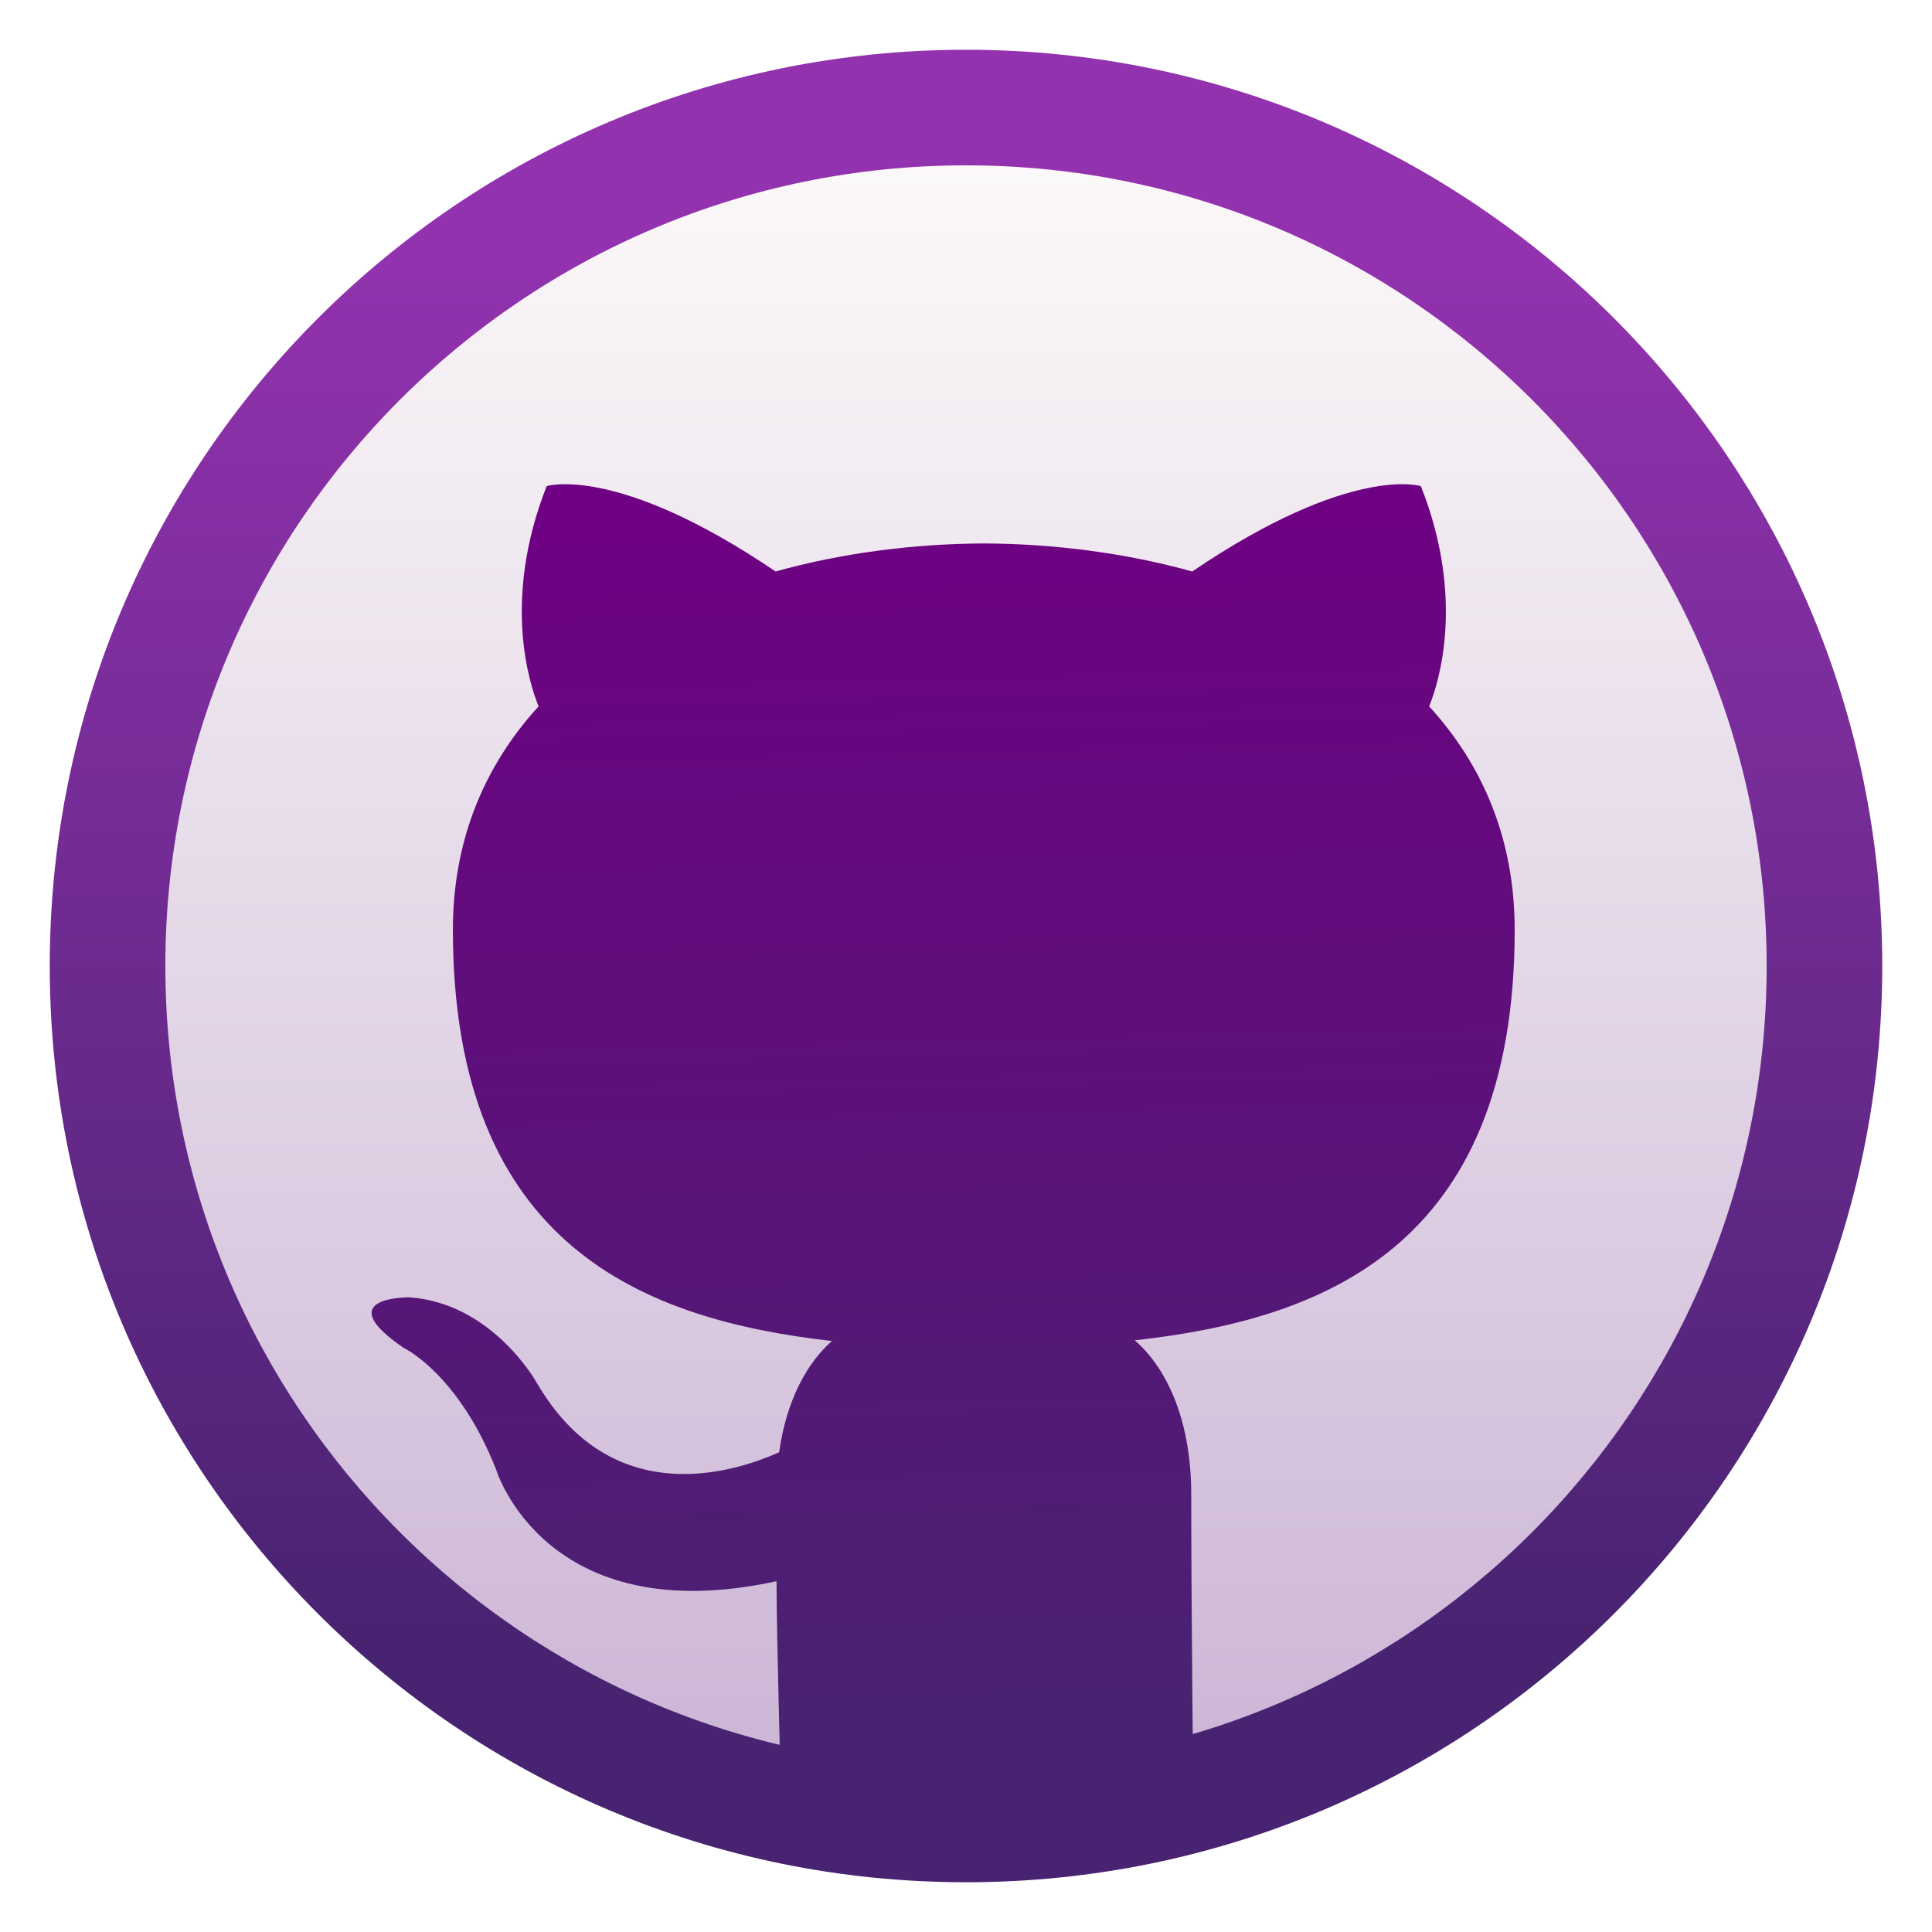
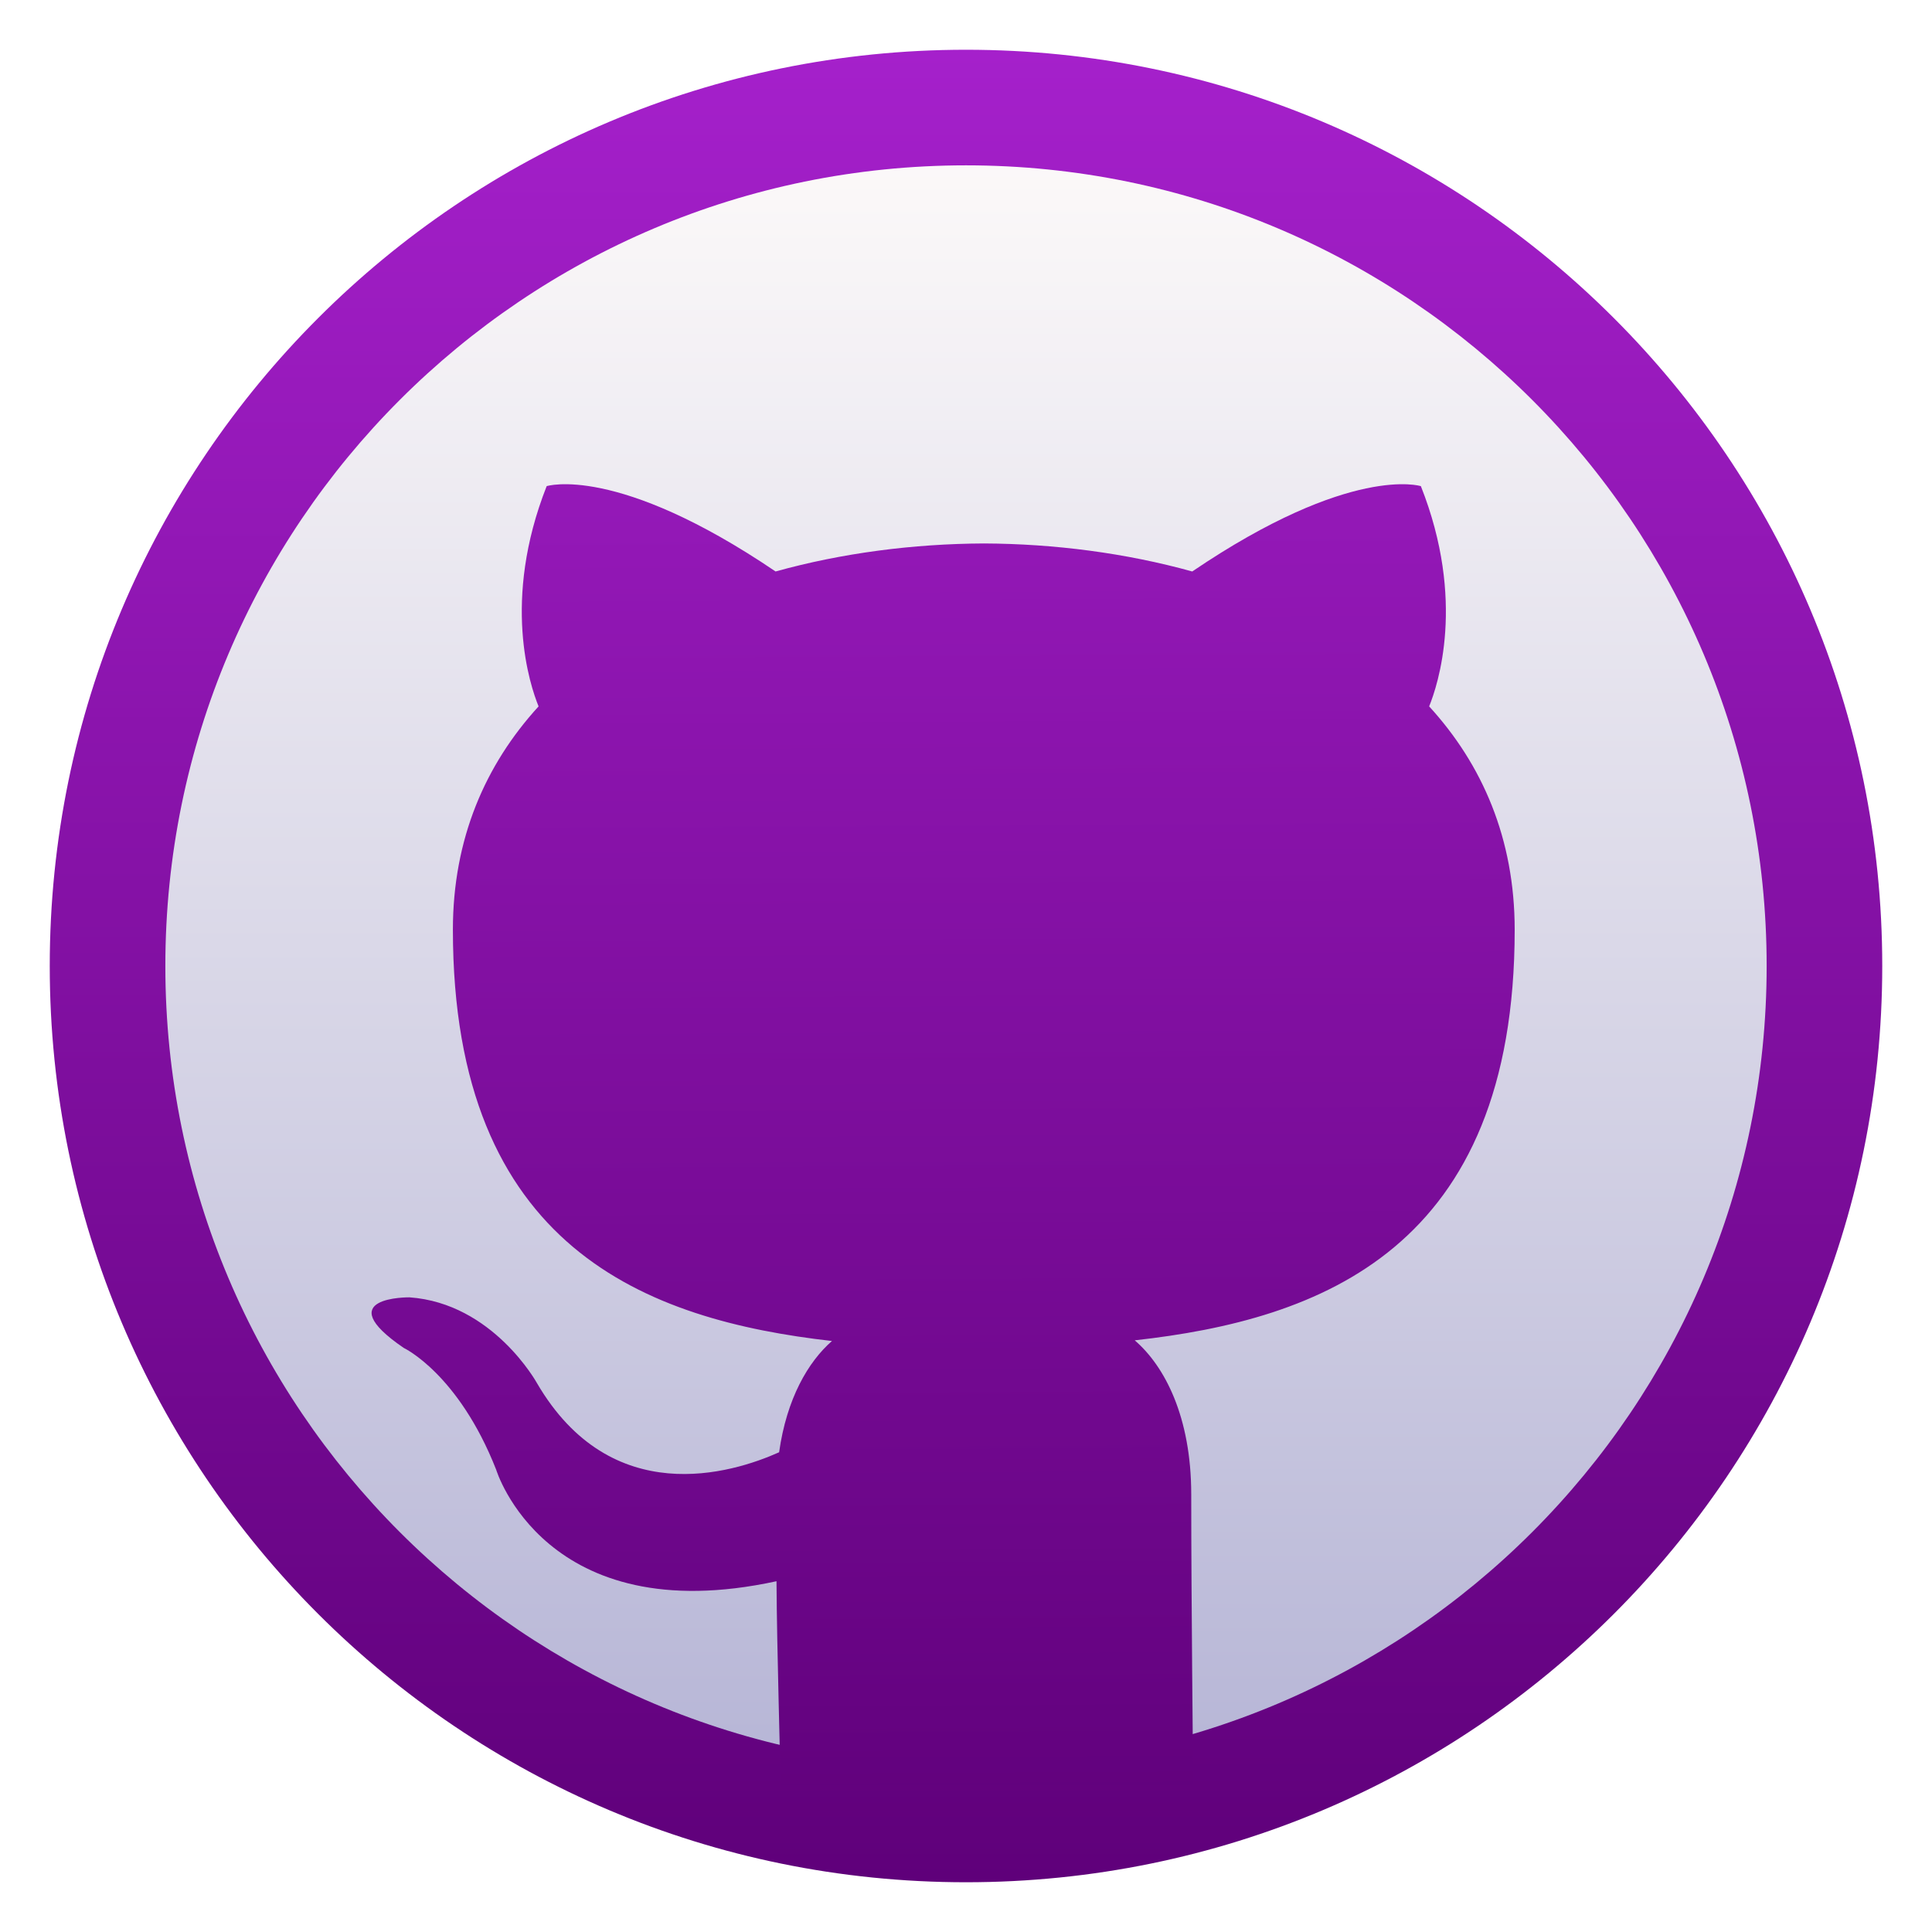
- <svg xmlns="http://www.w3.org/2000/svg" clip-rule="evenodd" fill-rule="evenodd" stroke-linejoin="round" stroke-miterlimit="2" viewBox="0 0 48 48" version="1.1" id="svg7">
-   <defs id="defs7" />
-   <linearGradient id="a" x2="1" gradientTransform="matrix(0 -35.3911 35.3911 0 968.766 41.2823)" gradientUnits="userSpaceOnUse">
-     <stop stop-color="#47003a" offset="0" id="stop1" style="stop-color:#482371;stop-opacity:1;" />
-     <stop stop-color="#6d0080" offset="1" id="stop2" style="stop-color:#9332af;stop-opacity:1;" />
+ <svg xmlns="http://www.w3.org/2000/svg" xmlns:xlink="http://www.w3.org/1999/xlink" clip-rule="evenodd" fill-rule="evenodd" stroke-linejoin="round" stroke-miterlimit="2" viewBox="0 0 48 48" version="1.1" id="svg7">
+   <defs id="defs7">
+     <linearGradient id="linearGradient97">
+       <stop style="stop-color:#5f007a;stop-opacity:1;" offset="0" id="stop96" />
+       <stop style="stop-color:#a520cb;stop-opacity:1;" offset="1" id="stop97" />
+     </linearGradient>
+     <linearGradient id="linearGradient94">
+       <stop style="stop-color:#54006c;stop-opacity:1;" offset="0" id="stop94" />
+       <stop style="stop-color:#a520cb;stop-opacity:1;" offset="1" id="stop95" />
+     </linearGradient>
+     <linearGradient id="linearGradient93" x2="0.5" gradientTransform="matrix(0,-35.3911,35.3911,0,968.766,41.2823)" gradientUnits="userSpaceOnUse" x1="0.5" y1="-0.5" y2="0.5" spreadMethod="pad">
+       <stop stop-color="#47003a" offset="0" id="stop92" style="stop-color:#54006c;stop-opacity:1;" />
+       <stop stop-color="#6d0080" offset="1" id="stop93" style="stop-color:#a520cb;stop-opacity:1;" />
+     </linearGradient>
+     <linearGradient id="linearGradient91" x2="1" gradientTransform="matrix(0,-35.3911,35.3911,0,968.766,41.2823)" gradientUnits="userSpaceOnUse" x1="-1.1496262e-09" y1="0" y2="0" spreadMethod="pad">
+       <stop stop-color="#47003a" offset="0" id="stop90" style="stop-color:#54006c;stop-opacity:1;" />
+       <stop stop-color="#6d0080" offset="1" id="stop91" style="stop-color:#bd16ed;stop-opacity:0.319;" />
+     </linearGradient>
+     <linearGradient id="linearGradient89" x2="1" gradientTransform="matrix(0,-35.3911,35.3911,0,968.766,41.2823)" gradientUnits="userSpaceOnUse" x1="-1.1496262e-09" y1="0" y2="0" spreadMethod="pad">
+       <stop stop-color="#47003a" offset="0" id="stop88" style="stop-color:#54006c;stop-opacity:1;" />
+       <stop stop-color="#6d0080" offset="1" id="stop89" style="stop-color:#bd16ed;stop-opacity:0.319;" />
+     </linearGradient>
+     <linearGradient id="linearGradient87" x2="1" gradientTransform="matrix(0,-35.3911,35.3911,0,968.766,41.2823)" gradientUnits="userSpaceOnUse" x1="-1.1496262e-09" y1="0" y2="0" spreadMethod="pad">
+       <stop stop-color="#47003a" offset="0" id="stop86" style="stop-color:#54006c;stop-opacity:1;" />
+       <stop stop-color="#6d0080" offset="1" id="stop87" style="stop-color:#bd16ed;stop-opacity:0.326;" />
+     </linearGradient>
+     <linearGradient id="linearGradient85" x2="1" gradientTransform="matrix(0,-35.3911,35.3911,0,968.766,41.2823)" gradientUnits="userSpaceOnUse" x1="-1.1496262e-09" y1="0" y2="0" spreadMethod="pad">
+       <stop stop-color="#47003a" offset="0" id="stop84" style="stop-color:#54006c;stop-opacity:1;" />
+       <stop stop-color="#6d0080" offset="1" id="stop85" style="stop-color:#bd16ed;stop-opacity:0.326;" />
+     </linearGradient>
+     <linearGradient id="linearGradient83" x2="1" gradientTransform="matrix(0,-35.3911,35.3911,0,968.766,41.2823)" gradientUnits="userSpaceOnUse" x1="-1.1496262e-09" y1="0" y2="0" spreadMethod="pad">
+       <stop stop-color="#47003a" offset="0" id="stop82" style="stop-color:#54006c;stop-opacity:1;" />
+       <stop stop-color="#6d0080" offset="1" id="stop83" style="stop-color:#a520cb;stop-opacity:1;" />
+     </linearGradient>
+     <linearGradient id="linearGradient81" x2="1" gradientTransform="matrix(0,-35.3911,35.3911,0,968.766,41.2823)" gradientUnits="userSpaceOnUse" x1="-1.1496262e-09" y1="0" y2="0" spreadMethod="pad">
+       <stop stop-color="#47003a" offset="0" id="stop80" style="stop-color:#54006c;stop-opacity:1;" />
+       <stop stop-color="#6d0080" offset="1" id="stop81" style="stop-color:#a520cb;stop-opacity:1;" />
+     </linearGradient>
+     <linearGradient id="linearGradient78" x2="1" gradientTransform="matrix(0,-35.3911,35.3911,0,968.766,41.2823)" gradientUnits="userSpaceOnUse" x1="-1.1496262e-09" y1="0" y2="0" spreadMethod="pad">
+       <stop stop-color="#47003a" offset="0" id="stop77" style="stop-color:#54006c;stop-opacity:1;" />
+       <stop stop-color="#6d0080" offset="1" id="stop78" style="stop-color:#505051;stop-opacity:1;" />
+     </linearGradient>
+     <linearGradient id="linearGradient76" x2="1" gradientTransform="matrix(0,-35.3911,35.3911,0,968.766,41.2823)" gradientUnits="userSpaceOnUse" x1="-1.1496262e-09" y1="0" y2="0" spreadMethod="pad">
+       <stop stop-color="#47003a" offset="0" id="stop75" style="stop-color:#54006c;stop-opacity:1;" />
+       <stop stop-color="#6d0080" offset="1" id="stop76" style="stop-color:#4d4d4d;stop-opacity:1;" />
+     </linearGradient>
+     <linearGradient id="linearGradient74" x2="1" gradientTransform="matrix(0,-35.3911,35.3911,0,968.766,41.2823)" gradientUnits="userSpaceOnUse" x1="-1.1496262e-09" y1="0" y2="0" spreadMethod="pad">
+       <stop stop-color="#47003a" offset="0" id="stop73" style="stop-color:#54006c;stop-opacity:1;" />
+       <stop stop-color="#6d0080" offset="1" id="stop74" style="stop-color:#4d4b4e;stop-opacity:1;" />
+     </linearGradient>
+     <linearGradient id="linearGradient72" x2="1" gradientTransform="matrix(0,-35.3911,35.3911,0,968.766,41.2823)" gradientUnits="userSpaceOnUse" x1="-1.1496262e-09" y1="0" y2="0" spreadMethod="pad">
+       <stop stop-color="#47003a" offset="0" id="stop71" style="stop-color:#54006c;stop-opacity:1;" />
+       <stop stop-color="#6d0080" offset="1" id="stop72" style="stop-color:#66456f;stop-opacity:1;" />
+     </linearGradient>
+     <linearGradient id="linearGradient70" x2="1" gradientTransform="matrix(0,-35.3911,35.3911,0,968.766,41.2823)" gradientUnits="userSpaceOnUse" x1="-1.1496262e-09" y1="0" y2="0" spreadMethod="pad">
+       <stop stop-color="#47003a" offset="0" id="stop69" style="stop-color:#54006c;stop-opacity:1;" />
+       <stop stop-color="#6d0080" offset="1" id="stop70" style="stop-color:#9748ae;stop-opacity:1;" />
+     </linearGradient>
+     <linearGradient id="linearGradient68" x2="1" gradientTransform="matrix(0,-35.3911,35.3911,0,968.766,41.2823)" gradientUnits="userSpaceOnUse" x1="-1.1496262e-09" y1="0" y2="0" spreadMethod="pad">
+       <stop stop-color="#47003a" offset="0" id="stop67" style="stop-color:#54006c;stop-opacity:1;" />
+       <stop stop-color="#6d0080" offset="1" id="stop68" style="stop-color:#a94cc4;stop-opacity:1;" />
+     </linearGradient>
+     <linearGradient id="linearGradient66" x2="1" gradientTransform="matrix(0,-35.3911,35.3911,0,968.766,41.2823)" gradientUnits="userSpaceOnUse" x1="-1.1496262e-09" y1="0" y2="0" spreadMethod="pad">
+       <stop stop-color="#47003a" offset="0" id="stop65" style="stop-color:#54006c;stop-opacity:1;" />
+       <stop stop-color="#6d0080" offset="1" id="stop66" style="stop-color:#ad4dc8;stop-opacity:1;" />
+     </linearGradient>
+     <linearGradient id="linearGradient64" x2="1" gradientTransform="matrix(0,-35.3911,35.3911,0,968.766,41.2823)" gradientUnits="userSpaceOnUse" x1="-1.1496262e-09" y1="0" y2="0" spreadMethod="pad">
+       <stop stop-color="#47003a" offset="0" id="stop63" style="stop-color:#54006c;stop-opacity:1;" />
+       <stop stop-color="#6d0080" offset="1" id="stop64" style="stop-color:#ad4cc9;stop-opacity:1;" />
+     </linearGradient>
+     <linearGradient id="linearGradient62" x2="1" gradientTransform="matrix(0,-35.3911,35.3911,0,968.766,41.2823)" gradientUnits="userSpaceOnUse" x1="-1.1496262e-09" y1="0" y2="0" spreadMethod="pad">
+       <stop stop-color="#47003a" offset="0" id="stop61" style="stop-color:#54006c;stop-opacity:1;" />
+       <stop stop-color="#6d0080" offset="1" id="stop62" style="stop-color:#ed4d16;stop-opacity:1;" />
+     </linearGradient>
+     <linearGradient id="linearGradient60" x2="1" gradientTransform="matrix(0,-35.3911,35.3911,0,968.766,41.2823)" gradientUnits="userSpaceOnUse" x1="-1.1496262e-09" y1="0" y2="0" spreadMethod="pad">
+       <stop stop-color="#47003a" offset="0" id="stop59" style="stop-color:#54006c;stop-opacity:1;" />
+       <stop stop-color="#6d0080" offset="1" id="stop60" style="stop-color:#ed4e16;stop-opacity:1;" />
+     </linearGradient>
+     <linearGradient id="linearGradient58" x2="1" gradientTransform="matrix(0,-35.3911,35.3911,0,968.766,41.2823)" gradientUnits="userSpaceOnUse" x1="-1.1496262e-09" y1="0" y2="0" spreadMethod="pad">
+       <stop stop-color="#47003a" offset="0" id="stop57" style="stop-color:#54006c;stop-opacity:1;" />
+       <stop stop-color="#6d0080" offset="1" id="stop58" style="stop-color:#ed4d16;stop-opacity:1;" />
+     </linearGradient>
+     <linearGradient id="linearGradient56" x2="1" gradientTransform="matrix(0,-35.3911,35.3911,0,968.766,41.2823)" gradientUnits="userSpaceOnUse" x1="-1.1496262e-09" y1="0" y2="0" spreadMethod="pad">
+       <stop stop-color="#47003a" offset="0" id="stop55" style="stop-color:#54006c;stop-opacity:1;" />
+       <stop stop-color="#6d0080" offset="1" id="stop56" style="stop-color:#623370;stop-opacity:1;" />
+     </linearGradient>
+     <linearGradient id="linearGradient54" x2="1" gradientTransform="matrix(0,-35.3911,35.3911,0,968.766,41.2823)" gradientUnits="userSpaceOnUse" x1="-1.1496262e-09" y1="0" y2="0" spreadMethod="pad">
+       <stop stop-color="#47003a" offset="0" id="stop53" style="stop-color:#54006c;stop-opacity:1;" />
+       <stop stop-color="#6d0080" offset="1" id="stop54" style="stop-color:#61336f;stop-opacity:1;" />
+     </linearGradient>
+     <linearGradient id="linearGradient52" x2="1" gradientTransform="matrix(0,-35.3911,35.3911,0,968.766,41.2823)" gradientUnits="userSpaceOnUse" x1="-1.1496262e-09" y1="0" y2="0" spreadMethod="pad">
+       <stop stop-color="#47003a" offset="0" id="stop51" style="stop-color:#54006c;stop-opacity:1;" />
+       <stop stop-color="#6d0080" offset="1" id="stop52" style="stop-color:#653473;stop-opacity:1;" />
+     </linearGradient>
+     <linearGradient id="linearGradient50" x2="1" gradientTransform="matrix(0,-35.3911,35.3911,0,968.766,41.2823)" gradientUnits="userSpaceOnUse" x1="-1.1496262e-09" y1="0" y2="0" spreadMethod="pad">
+       <stop stop-color="#47003a" offset="0" id="stop49" style="stop-color:#54006c;stop-opacity:1;" />
+       <stop stop-color="#6d0080" offset="1" id="stop50" style="stop-color:#6a347a;stop-opacity:1;" />
+     </linearGradient>
+     <linearGradient id="linearGradient48" x2="1" gradientTransform="matrix(0,-35.3911,35.3911,0,968.766,41.2823)" gradientUnits="userSpaceOnUse" x1="-1.1496262e-09" y1="0" y2="0" spreadMethod="pad">
+       <stop stop-color="#47003a" offset="0" id="stop47" style="stop-color:#54006c;stop-opacity:1;" />
+       <stop stop-color="#6d0080" offset="1" id="stop48" style="stop-color:#733385;stop-opacity:1;" />
+     </linearGradient>
+     <linearGradient id="linearGradient46" x2="1" gradientTransform="matrix(0,-35.3911,35.3911,0,968.766,41.2823)" gradientUnits="userSpaceOnUse" x1="-1.1496262e-09" y1="0" y2="0" spreadMethod="pad">
+       <stop stop-color="#47003a" offset="0" id="stop45" style="stop-color:#54006c;stop-opacity:1;" />
+       <stop stop-color="#6d0080" offset="1" id="stop46" style="stop-color:#87349f;stop-opacity:1;" />
+     </linearGradient>
+     <linearGradient id="linearGradient44" x2="1" gradientTransform="matrix(0,-35.3911,35.3911,0,968.766,41.2823)" gradientUnits="userSpaceOnUse" x1="-1.1496262e-09" y1="0" y2="0" spreadMethod="pad">
+       <stop stop-color="#47003a" offset="0" id="stop43" style="stop-color:#54006c;stop-opacity:1;" />
+       <stop stop-color="#6d0080" offset="1" id="stop44" style="stop-color:#9e36bc;stop-opacity:1;" />
+     </linearGradient>
+     <linearGradient id="linearGradient42" x2="1" gradientTransform="matrix(0,-35.3911,35.3911,0,968.766,41.2823)" gradientUnits="userSpaceOnUse" x1="-1.1496262e-09" y1="0" y2="0" spreadMethod="pad">
+       <stop stop-color="#47003a" offset="0" id="stop41" style="stop-color:#54006c;stop-opacity:1;" />
+       <stop stop-color="#6d0080" offset="1" id="stop42" style="stop-color:#9e35bc;stop-opacity:1;" />
+     </linearGradient>
+     <linearGradient id="linearGradient40" x2="1" gradientTransform="matrix(0,-35.3911,35.3911,0,968.766,41.2823)" gradientUnits="userSpaceOnUse" x1="-1.1496262e-09" y1="0" y2="0" spreadMethod="pad">
+       <stop stop-color="#47003a" offset="0" id="stop39" style="stop-color:#54006c;stop-opacity:1;" />
+       <stop stop-color="#6d0080" offset="1" id="stop40" style="stop-color:#9f35bd;stop-opacity:1;" />
+     </linearGradient>
+     <linearGradient id="linearGradient38" x2="1" gradientTransform="matrix(0,-35.3911,35.3911,0,968.766,41.2823)" gradientUnits="userSpaceOnUse" x1="0" y1="0" y2="0" spreadMethod="pad">
+       <stop stop-color="#47003a" offset="0" id="stop37" style="stop-color:#54006c;stop-opacity:1;" />
+       <stop stop-color="#6d0080" offset="1" id="stop38" style="stop-color:#8d20ac;stop-opacity:1;" />
+     </linearGradient>
+     <linearGradient id="linearGradient36" x2="1" gradientTransform="matrix(0,-35.3911,35.3911,0,968.766,41.2823)" gradientUnits="userSpaceOnUse" x1="0" y1="0" y2="0" spreadMethod="pad">
+       <stop stop-color="#47003a" offset="0" id="stop35" style="stop-color:#54006c;stop-opacity:1;" />
+       <stop stop-color="#6d0080" offset="1" id="stop36" style="stop-color:#8f23af;stop-opacity:1;" />
+     </linearGradient>
+     <linearGradient id="linearGradient34" x2="1" gradientTransform="matrix(0,-35.3911,35.3911,0,968.766,41.2823)" gradientUnits="userSpaceOnUse" x1="0" y1="0" y2="0" spreadMethod="pad">
+       <stop stop-color="#47003a" offset="0" id="stop33" style="stop-color:#54006c;stop-opacity:1;" />
+       <stop stop-color="#6d0080" offset="1" id="stop34" style="stop-color:#9b35b8;stop-opacity:1;" />
+     </linearGradient>
+     <linearGradient id="linearGradient32" x2="1" gradientTransform="matrix(0,-35.3911,35.3911,0,968.766,41.2823)" gradientUnits="userSpaceOnUse" x1="0" y1="0" y2="0" spreadMethod="pad">
+       <stop stop-color="#47003a" offset="0" id="stop31" style="stop-color:#54006c;stop-opacity:1;" />
+       <stop stop-color="#6d0080" offset="1" id="stop32" style="stop-color:#aa54c2;stop-opacity:1;" />
+     </linearGradient>
+     <linearGradient id="linearGradient30" x2="1" gradientTransform="matrix(0,-35.3911,35.3911,0,968.766,41.2823)" gradientUnits="userSpaceOnUse" x1="0" y1="0" y2="0" spreadMethod="pad">
+       <stop stop-color="#47003a" offset="0" id="stop29" style="stop-color:#54006c;stop-opacity:1;" />
+       <stop stop-color="#6d0080" offset="1" id="stop30" style="stop-color:#ae5cc6;stop-opacity:1;" />
+     </linearGradient>
+     <linearGradient id="linearGradient28" x2="1" gradientTransform="matrix(0,-35.3911,35.3911,0,968.766,41.2823)" gradientUnits="userSpaceOnUse" x1="0" y1="0" y2="0" spreadMethod="pad">
+       <stop stop-color="#47003a" offset="0" id="stop27" style="stop-color:#54006c;stop-opacity:1;" />
+       <stop stop-color="#6d0080" offset="1" id="stop28" style="stop-color:#af5fc6;stop-opacity:1;" />
+     </linearGradient>
+     <linearGradient id="linearGradient26" x2="1" gradientTransform="matrix(0,-35.3911,35.3911,0,968.766,41.2823)" gradientUnits="userSpaceOnUse" x1="0" y1="0" y2="0" spreadMethod="pad">
+       <stop stop-color="#47003a" offset="0" id="stop25" style="stop-color:#54006c;stop-opacity:1;" />
+       <stop stop-color="#6d0080" offset="1" id="stop26" style="stop-color:#8e4ea1;stop-opacity:1;" />
+     </linearGradient>
+     <linearGradient id="linearGradient24" x2="1" gradientTransform="matrix(0,-35.3911,35.3911,0,968.766,41.2823)" gradientUnits="userSpaceOnUse" x1="0" y1="0" y2="0" spreadMethod="pad">
+       <stop stop-color="#47003a" offset="0" id="stop23" style="stop-color:#54006c;stop-opacity:1;" />
+       <stop stop-color="#6d0080" offset="1" id="stop24" style="stop-color:#864799;stop-opacity:1;" />
+     </linearGradient>
+     <linearGradient id="linearGradient22" x2="1" gradientTransform="matrix(0,-35.3911,35.3911,0,968.766,41.2823)" gradientUnits="userSpaceOnUse" x1="0" y1="0" y2="0" spreadMethod="pad">
+       <stop stop-color="#47003a" offset="0" id="stop21" style="stop-color:#54006c;stop-opacity:1;" />
+       <stop stop-color="#6d0080" offset="1" id="stop22" style="stop-color:#834695;stop-opacity:1;" />
+     </linearGradient>
+     <linearGradient id="linearGradient20" x2="1" gradientTransform="matrix(0,-35.3911,35.3911,0,968.766,41.2823)" gradientUnits="userSpaceOnUse" x1="0" y1="0" y2="0" spreadMethod="pad">
+       <stop stop-color="#47003a" offset="0" id="stop19" style="stop-color:#54006c;stop-opacity:1;" />
+       <stop stop-color="#6d0080" offset="1" id="stop20" style="stop-color:#824594;stop-opacity:1;" />
+     </linearGradient>
+     <linearGradient id="linearGradient18" x2="1" gradientTransform="matrix(0,-35.3911,35.3911,0,968.766,41.2823)" gradientUnits="userSpaceOnUse" x1="0" y1="0" y2="0" spreadMethod="pad">
+       <stop stop-color="#47003a" offset="0" id="stop17" style="stop-color:#54006c;stop-opacity:1;" />
+       <stop stop-color="#6d0080" offset="1" id="stop18" style="stop-color:#814593;stop-opacity:1;" />
+     </linearGradient>
+     <linearGradient id="linearGradient16" x2="1" gradientTransform="matrix(0,-35.3911,35.3911,0,968.766,41.2823)" gradientUnits="userSpaceOnUse" x1="0" y1="0" y2="0" spreadMethod="pad">
+       <stop stop-color="#47003a" offset="0" id="stop15" style="stop-color:#54006c;stop-opacity:1;" />
+       <stop stop-color="#6d0080" offset="1" id="stop16" style="stop-color:#804492;stop-opacity:1;" />
+     </linearGradient>
+     <linearGradient id="linearGradient14" x2="1" gradientTransform="matrix(0,-35.3911,35.3911,0,968.766,41.2823)" gradientUnits="userSpaceOnUse" x1="0" y1="0" y2="0" spreadMethod="pad">
+       <stop stop-color="#47003a" offset="0" id="stop13" style="stop-color:#54006c;stop-opacity:1;" />
+       <stop stop-color="#6d0080" offset="1" id="stop14" style="stop-color:#a520cb;stop-opacity:1;" />
+     </linearGradient>
+     <linearGradient id="linearGradient12" x2="1" gradientTransform="matrix(0,-35.3911,35.3911,0,968.766,41.2823)" gradientUnits="userSpaceOnUse" x1="0" y1="0" y2="0" spreadMethod="pad">
+       <stop stop-color="#47003a" offset="0" id="stop11" style="stop-color:#54006c;stop-opacity:1;" />
+       <stop stop-color="#6d0080" offset="1" id="stop12" style="stop-color:#a520cb;stop-opacity:1;" />
+     </linearGradient>
+     <linearGradient id="linearGradient10" x2="1" gradientTransform="matrix(0,-35.3911,35.3911,0,968.766,41.2823)" gradientUnits="userSpaceOnUse" x1="0" y1="0" y2="0" spreadMethod="pad">
+       <stop stop-color="#47003a" offset="0" id="stop9" style="stop-color:#54006c;stop-opacity:1;" />
+       <stop stop-color="#6d0080" offset="1" id="stop10" style="stop-color:#a520cb;stop-opacity:1;" />
+     </linearGradient>
+     <linearGradient id="linearGradient8" x2="1" gradientTransform="matrix(0 -35.3911 35.3911 0 968.766 41.2823)" gradientUnits="userSpaceOnUse">
+       <stop stop-color="#47003a" offset="0" id="stop7" style="stop-color:#54006c;stop-opacity:1;" />
+       <stop stop-color="#6d0080" offset="1" id="stop8" style="stop-color:#a520cb;stop-opacity:1;" />
+     </linearGradient>
+     <linearGradient xlink:href="#linearGradient97" id="linearGradient95" x1="24" y1="46.764" x2="24" y2="1.236" gradientUnits="userSpaceOnUse" />
+   </defs>
+   <linearGradient id="a" x2="0.5" gradientTransform="matrix(0,-35.3911,35.3911,0,968.766,41.2823)" gradientUnits="userSpaceOnUse" xlink:href="#linearGradient93" x1="0.5" y1="-0.5" y2="0.5">
+     <stop stop-color="#47003a" offset="0" id="stop1" style="stop-color:#54006c;stop-opacity:1;" />
+     <stop stop-color="#6d0080" offset="1" id="stop2" style="stop-color:#bd16ed;stop-opacity:1;" />
  </linearGradient>
  <linearGradient id="b" x2="1" gradientTransform="matrix(0 -39.501 39.501 0 197.486 43.2304)" gradientUnits="userSpaceOnUse">
-     <stop stop-color="#cdb7d7" offset="0" id="stop3" />
+     <stop stop-color="#cdb7d7" offset="0" id="stop3" style="stop-color:#b8b7d7;stop-opacity:1;" />
    <stop stop-color="#fcf9f9" offset="1" id="stop4" />
  </linearGradient>
-   <linearGradient id="c" x2="1" gradientTransform="matrix(-.628202 -31.7845 31.7845 -.628202 849.743 27.3142)" gradientUnits="userSpaceOnUse">
-     <stop stop-color="#47003a" offset="0" id="stop5" style="stop-color:#482371;stop-opacity:1;" />
-     <stop stop-color="#6f0083" offset="1" id="stop6" />
+   <linearGradient id="c" x2="1.333" gradientTransform="matrix(-0.628202,-31.7845,31.7845,-0.628202,849.743,27.3142)" gradientUnits="userSpaceOnUse" xlink:href="#linearGradient94" x1="-0.098" y1="-25.981" y2="-25.953">
+     <stop stop-color="#47003a" offset="0" id="stop5" style="stop-color:#5f007a;stop-opacity:1;" />
+     <stop stop-color="#6f0083" offset="1" id="stop6" style="stop-color:#a520cb;stop-opacity:1;" />
  </linearGradient>
-   <circle cx="24" cy="24" r="22.764" fill="url(#a)" id="circle6" />
+   <circle cx="24" cy="24" r="22.764" fill="url(#a)" id="circle6" style="opacity:1;fill:url(#linearGradient95)" />
  <circle cx="24" cy="24" r="19.892" fill="url(#b)" id="circle7" />
-   <path d="m19.391 44.346c0-.49-.089-3.336-.099-5.061-5.751 1.249-6.965-2.772-6.965-2.772-.94-2.388-2.296-3.024-2.296-3.024-1.877-1.283.142-1.257.142-1.257 2.076.147 3.167 2.13 3.167 2.13 1.845 3.159 4.84 2.247 6.017 1.719.188-1.336.722-2.248 1.313-2.764-4.591-.522-9.418-2.296-9.418-10.219 0-2.257.806-4.102 2.129-5.548-.213-.523-.923-2.625.201-5.472 0 0 1.737-.556 5.687 2.12 1.649-.458 3.418-.688 5.176-.696 1.755.008 3.524.238 5.176.696 3.947-2.676 5.68-2.12 5.68-2.12 1.128 2.847.418 4.949.206 5.472 1.324 1.446 2.125 3.291 2.125 5.548 0 7.943-4.834 9.69-9.44 10.202.742.638 1.404 1.9 1.404 3.829 0 2.764.046 6.539.046 7.217" fill="url(#c)" id="path7" />
+   <path d="m19.391 44.346c0-.49-.089-3.336-.099-5.061-5.751 1.249-6.965-2.772-6.965-2.772-.94-2.388-2.296-3.024-2.296-3.024-1.877-1.283.142-1.257.142-1.257 2.076.147 3.167 2.13 3.167 2.13 1.845 3.159 4.84 2.247 6.017 1.719.188-1.336.722-2.248 1.313-2.764-4.591-.522-9.418-2.296-9.418-10.219 0-2.257.806-4.102 2.129-5.548-.213-.523-.923-2.625.201-5.472 0 0 1.737-.556 5.687 2.12 1.649-.458 3.418-.688 5.176-.696 1.755.008 3.524.238 5.176.696 3.947-2.676 5.68-2.12 5.68-2.12 1.128 2.847.418 4.949.206 5.472 1.324 1.446 2.125 3.291 2.125 5.548 0 7.943-4.834 9.69-9.44 10.202.742.638 1.404 1.9 1.404 3.829 0 2.764.046 6.539.046 7.217" fill="url(#c)" id="path7" style="fill-opacity:1;fill:url(#c)" />
</svg>
